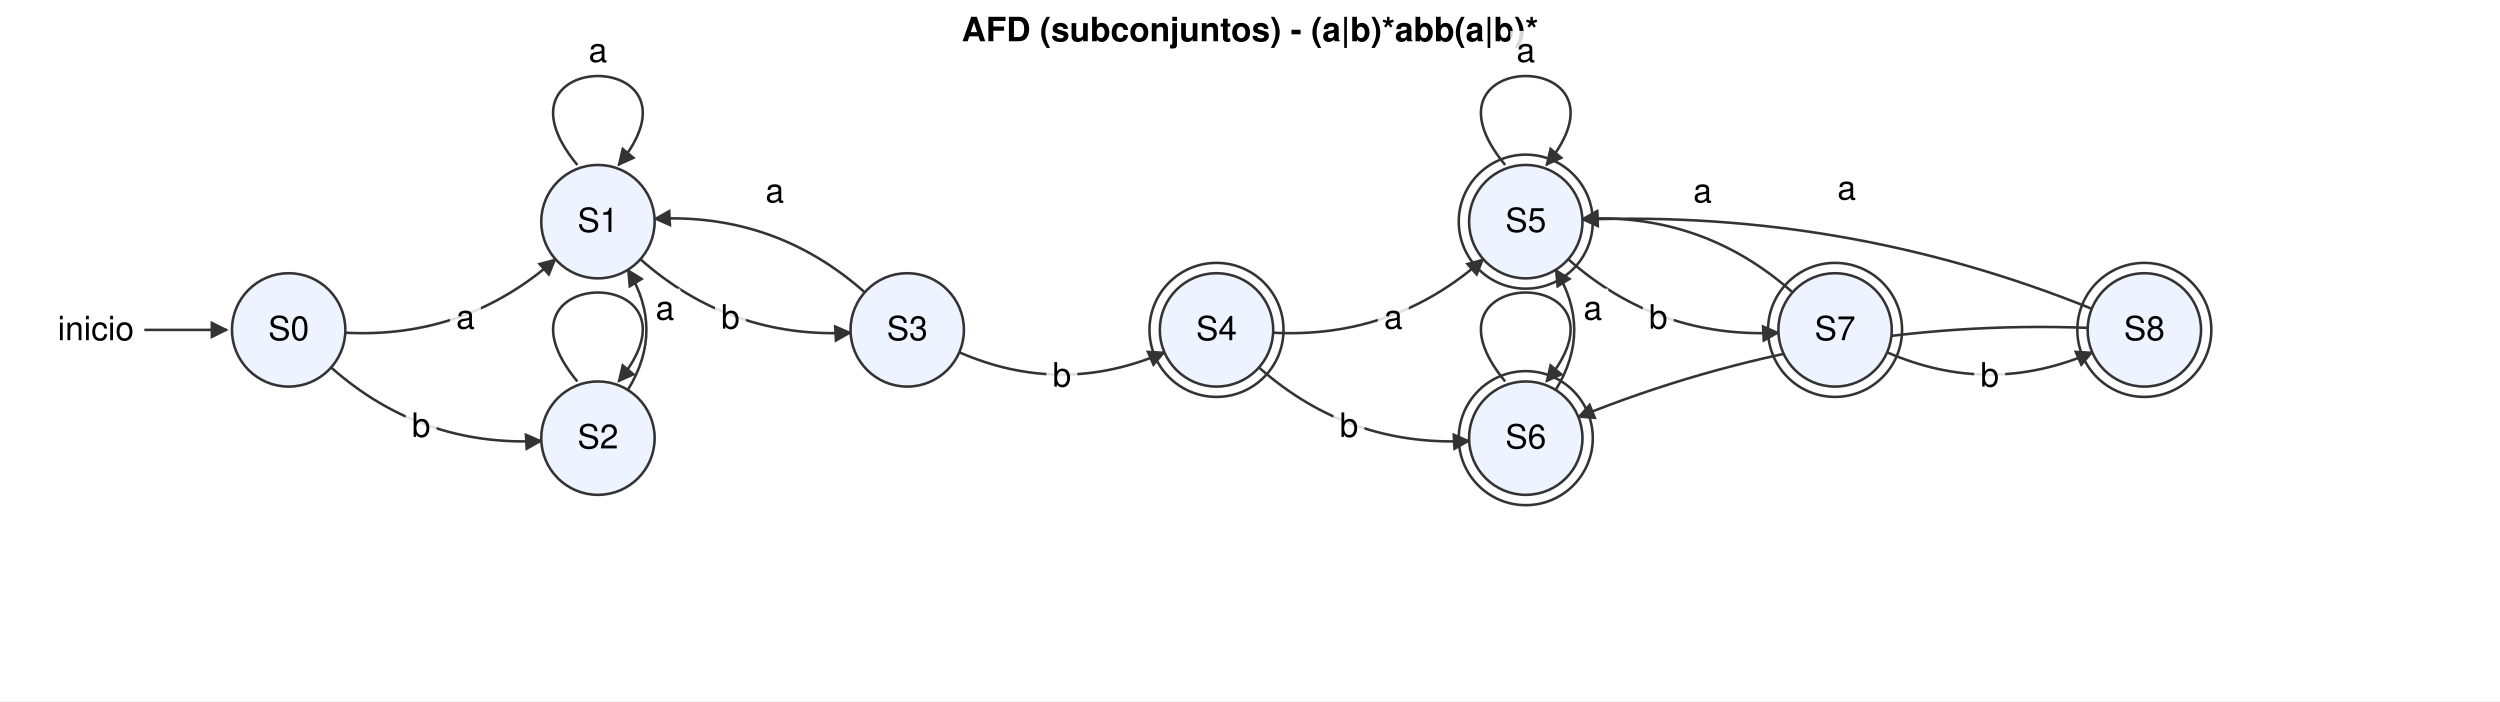
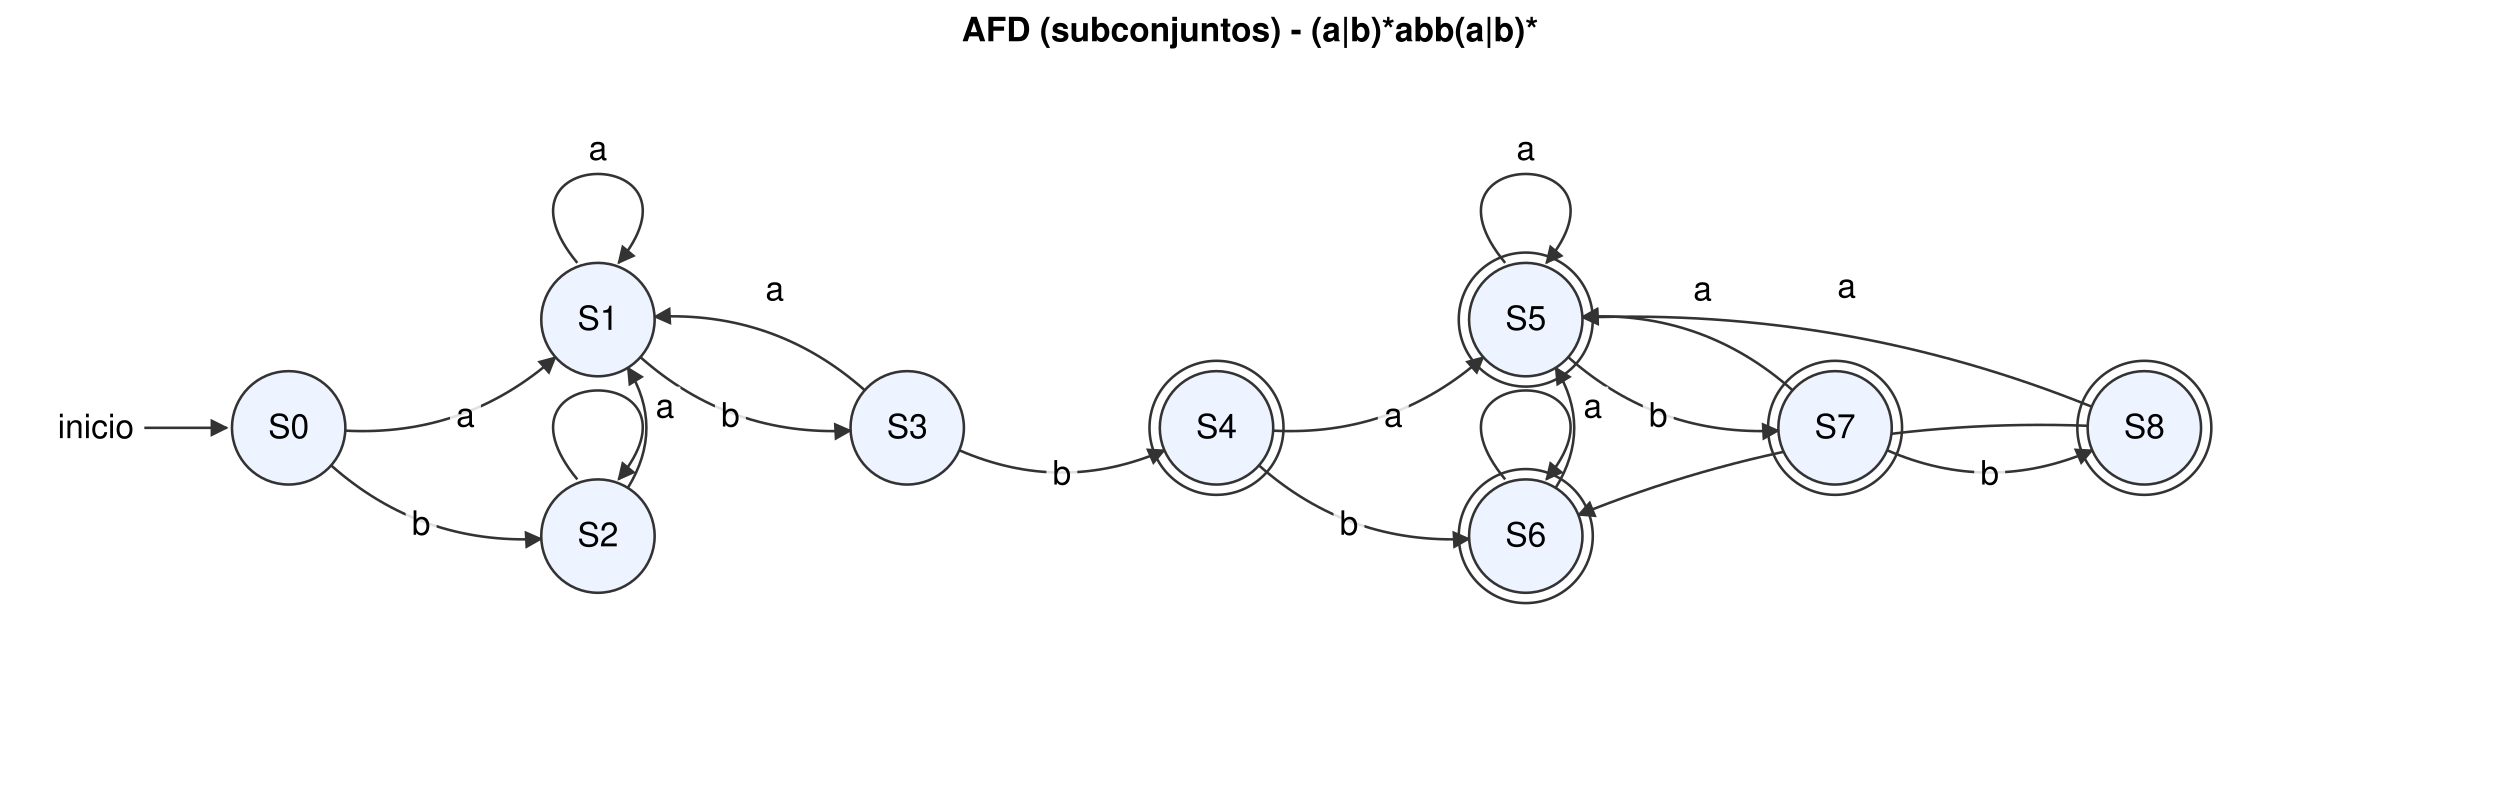
- <svg xmlns="http://www.w3.org/2000/svg" viewBox="0 0 970 272" font-family="Helvetica, Arial, sans-serif" font-size="13">
+ <svg xmlns="http://www.w3.org/2000/svg" viewBox="0 0 970 310" font-family="Helvetica, Arial, sans-serif" font-size="13">
  <defs>
    <marker id="punta" viewBox="0 0 10 10" refX="9" refY="5" markerWidth="7" markerHeight="7" orient="auto-start-reverse">
      <path d="M 0 0 L 10 5 L 0 10 z" fill="#333" />
    </marker>
  </defs>
-   <rect width="970" height="272" fill="white" />
+   <rect width="970" height="310" fill="white" />
  <text x="485" y="16" text-anchor="middle" font-weight="bold">AFD (subconjuntos) - (a|b)*abb(a|b)*</text>
-   <g transform="translate(0,24)">
+   <g transform="translate(0,62)">
    <path d="M 134.0 105.1 Q 180.6 107.5 215.5 76.6" fill="none" stroke="#333" marker-end="url(#punta)" />
    <rect x="174.6" y="91.5" width="12" height="15" fill="white" opacity="0.85" />
    <text x="180.6" y="103.5" text-anchor="middle">a</text>
    <path d="M 128.5 118.6 Q 163.4 149.5 210.0 147.1" fill="none" stroke="#333" marker-end="url(#punta)" />
    <rect x="157.4" y="133.5" width="12" height="15" fill="white" opacity="0.85" />
    <text x="163.4" y="145.5" text-anchor="middle">b</text>
    <path d="M 224.0 40.0 C 186.0 -6.0 278.0 -6.0 240.0 40.0" fill="none" stroke="#333" marker-end="url(#punta)" />
    <rect x="226.0" y="-12.0" width="12" height="15" fill="white" opacity="0.85" />
    <text x="232.0" y="0.0" text-anchor="middle">a</text>
    <path d="M 248.5 76.6 Q 283.4 107.5 330.0 105.1" fill="none" stroke="#333" marker-end="url(#punta)" />
    <rect x="277.4" y="91.5" width="12" height="15" fill="white" opacity="0.85" />
    <text x="283.4" y="103.5" text-anchor="middle">b</text>
    <path d="M 243.6 127.3 Q 258.0 104.0 243.6 80.7" fill="none" stroke="#333" marker-end="url(#punta)" />
    <rect x="252.0" y="88.0" width="12" height="15" fill="white" opacity="0.85" />
    <text x="258.0" y="100.0" text-anchor="middle">a</text>
    <path d="M 224.0 124.0 C 186.0 78.0 278.0 78.0 240.0 124.0" fill="none" stroke="#333" marker-end="url(#punta)" />
    <rect x="226.0" y="72.0" width="12" height="15" fill="white" opacity="0.85" />
    <text x="232.0" y="84.0" text-anchor="middle">b</text>
    <path d="M 335.5 89.4 Q 300.6 58.5 254.0 60.9" fill="none" stroke="#333" marker-end="url(#punta)" />
    <rect x="294.6" y="42.5" width="12" height="15" fill="white" opacity="0.85" />
    <text x="300.6" y="54.5" text-anchor="middle">a</text>
    <path d="M 372.2 112.7 Q 412.0 130.0 451.8 112.7" fill="none" stroke="#333" marker-end="url(#punta)" />
    <rect x="406.0" y="114.0" width="12" height="15" fill="white" opacity="0.85" />
    <text x="412.0" y="126.0" text-anchor="middle">b</text>
    <path d="M 494.0 105.1 Q 540.6 107.5 575.5 76.6" fill="none" stroke="#333" marker-end="url(#punta)" />
    <rect x="534.6" y="91.5" width="12" height="15" fill="white" opacity="0.85" />
    <text x="540.6" y="103.5" text-anchor="middle">a</text>
    <path d="M 488.5 118.6 Q 523.4 149.5 570.0 147.1" fill="none" stroke="#333" marker-end="url(#punta)" />
    <rect x="517.4" y="133.5" width="12" height="15" fill="white" opacity="0.85" />
    <text x="523.4" y="145.5" text-anchor="middle">b</text>
    <path d="M 584.0 40.0 C 546.0 -6.0 638.0 -6.0 600.0 40.0" fill="none" stroke="#333" marker-end="url(#punta)" />
    <rect x="586.0" y="-12.0" width="12" height="15" fill="white" opacity="0.85" />
    <text x="592.0" y="0.0" text-anchor="middle">a</text>
    <path d="M 608.5 76.6 Q 643.4 107.5 690.0 105.1" fill="none" stroke="#333" marker-end="url(#punta)" />
    <rect x="637.4" y="91.5" width="12" height="15" fill="white" opacity="0.85" />
    <text x="643.4" y="103.5" text-anchor="middle">b</text>
    <path d="M 603.6 127.3 Q 618.0 104.0 603.6 80.7" fill="none" stroke="#333" marker-end="url(#punta)" />
    <rect x="612.0" y="88.0" width="12" height="15" fill="white" opacity="0.85" />
    <text x="618.0" y="100.0" text-anchor="middle">a</text>
    <path d="M 584.0 124.0 C 546.0 78.0 638.0 78.0 600.0 124.0" fill="none" stroke="#333" marker-end="url(#punta)" />
    <rect x="586.0" y="72.0" width="12" height="15" fill="white" opacity="0.85" />
    <text x="592.0" y="84.0" text-anchor="middle">b</text>
    <path d="M 695.5 89.4 Q 660.6 58.5 614.0 60.9" fill="none" stroke="#333" marker-end="url(#punta)" />
    <rect x="654.6" y="42.5" width="12" height="15" fill="white" opacity="0.85" />
    <text x="660.6" y="54.5" text-anchor="middle">a</text>
    <path d="M 732.2 112.7 Q 772.0 130.0 811.8 112.7" fill="none" stroke="#333" marker-end="url(#punta)" />
    <rect x="766.0" y="114.0" width="12" height="15" fill="white" opacity="0.85" />
    <text x="772.0" y="126.0" text-anchor="middle">b</text>
    <path d="M 811.6 95.8 Q 716.5 57.4 614.0 61.2" fill="none" stroke="#333" marker-end="url(#punta)" />
    <rect x="710.5" y="41.4" width="12" height="15" fill="white" opacity="0.85" />
    <text x="716.5" y="53.4" text-anchor="middle">a</text>
    <path d="M 810.0 103.2 Q 707.5 99.4 612.4 137.8" fill="none" stroke="#333" marker-end="url(#punta)" />
    <rect x="701.5" y="83.4" width="12" height="15" fill="white" opacity="0.85" />
    <text x="707.5" y="95.4" text-anchor="middle">b</text>
    <path d="M 56.0 104.0 L 88.0 104.0" fill="none" stroke="#333" marker-end="url(#punta)" />
    <text x="52.0" y="108.0" text-anchor="end">inicio</text>
    <circle class="estado" cx="112.0" cy="104.0" r="22" fill="#eef4ff" stroke="#333" />
    <text x="112.0" y="108.0" text-anchor="middle">S0</text>
    <circle class="estado" cx="232.0" cy="62.0" r="22" fill="#eef4ff" stroke="#333" />
    <text x="232.0" y="66.0" text-anchor="middle">S1</text>
    <circle class="estado" cx="232.0" cy="146.0" r="22" fill="#eef4ff" stroke="#333" />
    <text x="232.0" y="150.0" text-anchor="middle">S2</text>
    <circle class="estado" cx="352.0" cy="104.0" r="22" fill="#eef4ff" stroke="#333" />
    <text x="352.0" y="108.0" text-anchor="middle">S3</text>
    <circle class="aceptacion" cx="472.0" cy="104.0" r="26" fill="none" stroke="#333" />
    <circle class="estado" cx="472.0" cy="104.0" r="22" fill="#eef4ff" stroke="#333" />
    <text x="472.0" y="108.0" text-anchor="middle">S4</text>
    <circle class="aceptacion" cx="592.0" cy="62.0" r="26" fill="none" stroke="#333" />
    <circle class="estado" cx="592.0" cy="62.0" r="22" fill="#eef4ff" stroke="#333" />
    <text x="592.0" y="66.0" text-anchor="middle">S5</text>
    <circle class="aceptacion" cx="592.0" cy="146.0" r="26" fill="none" stroke="#333" />
    <circle class="estado" cx="592.0" cy="146.0" r="22" fill="#eef4ff" stroke="#333" />
    <text x="592.0" y="150.0" text-anchor="middle">S6</text>
    <circle class="aceptacion" cx="712.0" cy="104.0" r="26" fill="none" stroke="#333" />
    <circle class="estado" cx="712.0" cy="104.0" r="22" fill="#eef4ff" stroke="#333" />
    <text x="712.0" y="108.0" text-anchor="middle">S7</text>
    <circle class="aceptacion" cx="832.0" cy="104.0" r="26" fill="none" stroke="#333" />
    <circle class="estado" cx="832.0" cy="104.0" r="22" fill="#eef4ff" stroke="#333" />
    <text x="832.0" y="108.0" text-anchor="middle">S8</text>
  </g>
</svg>
